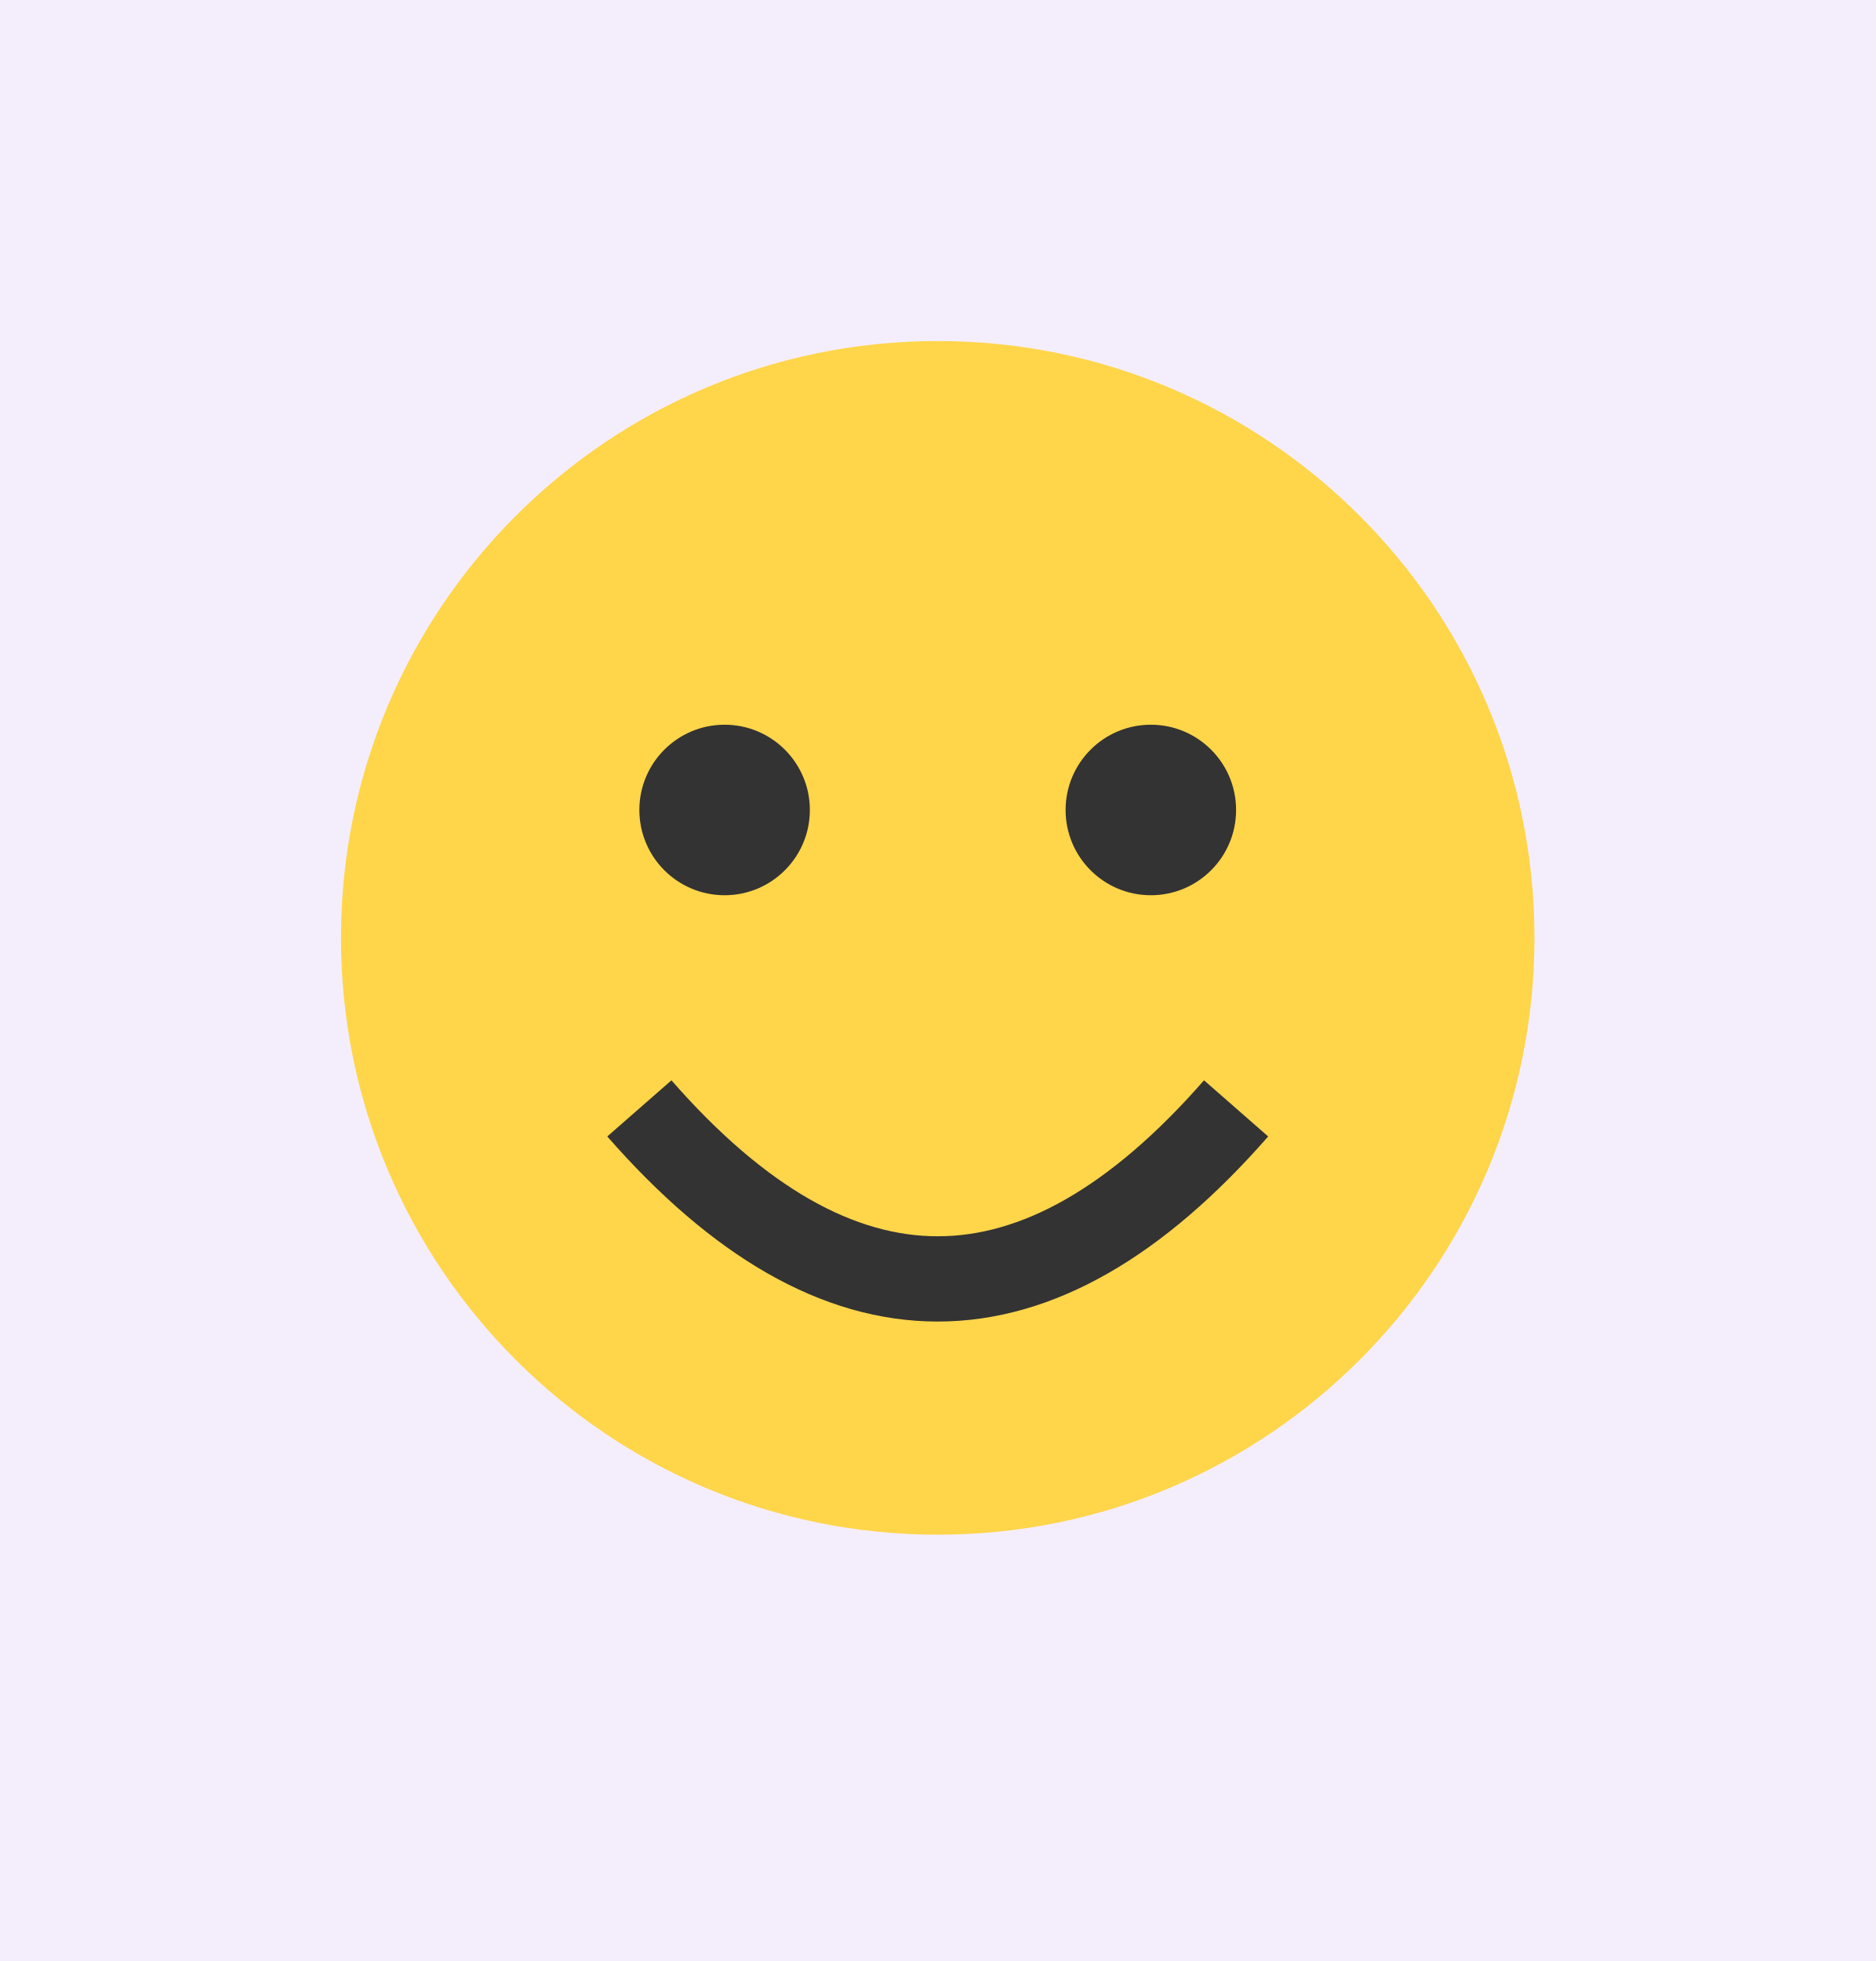
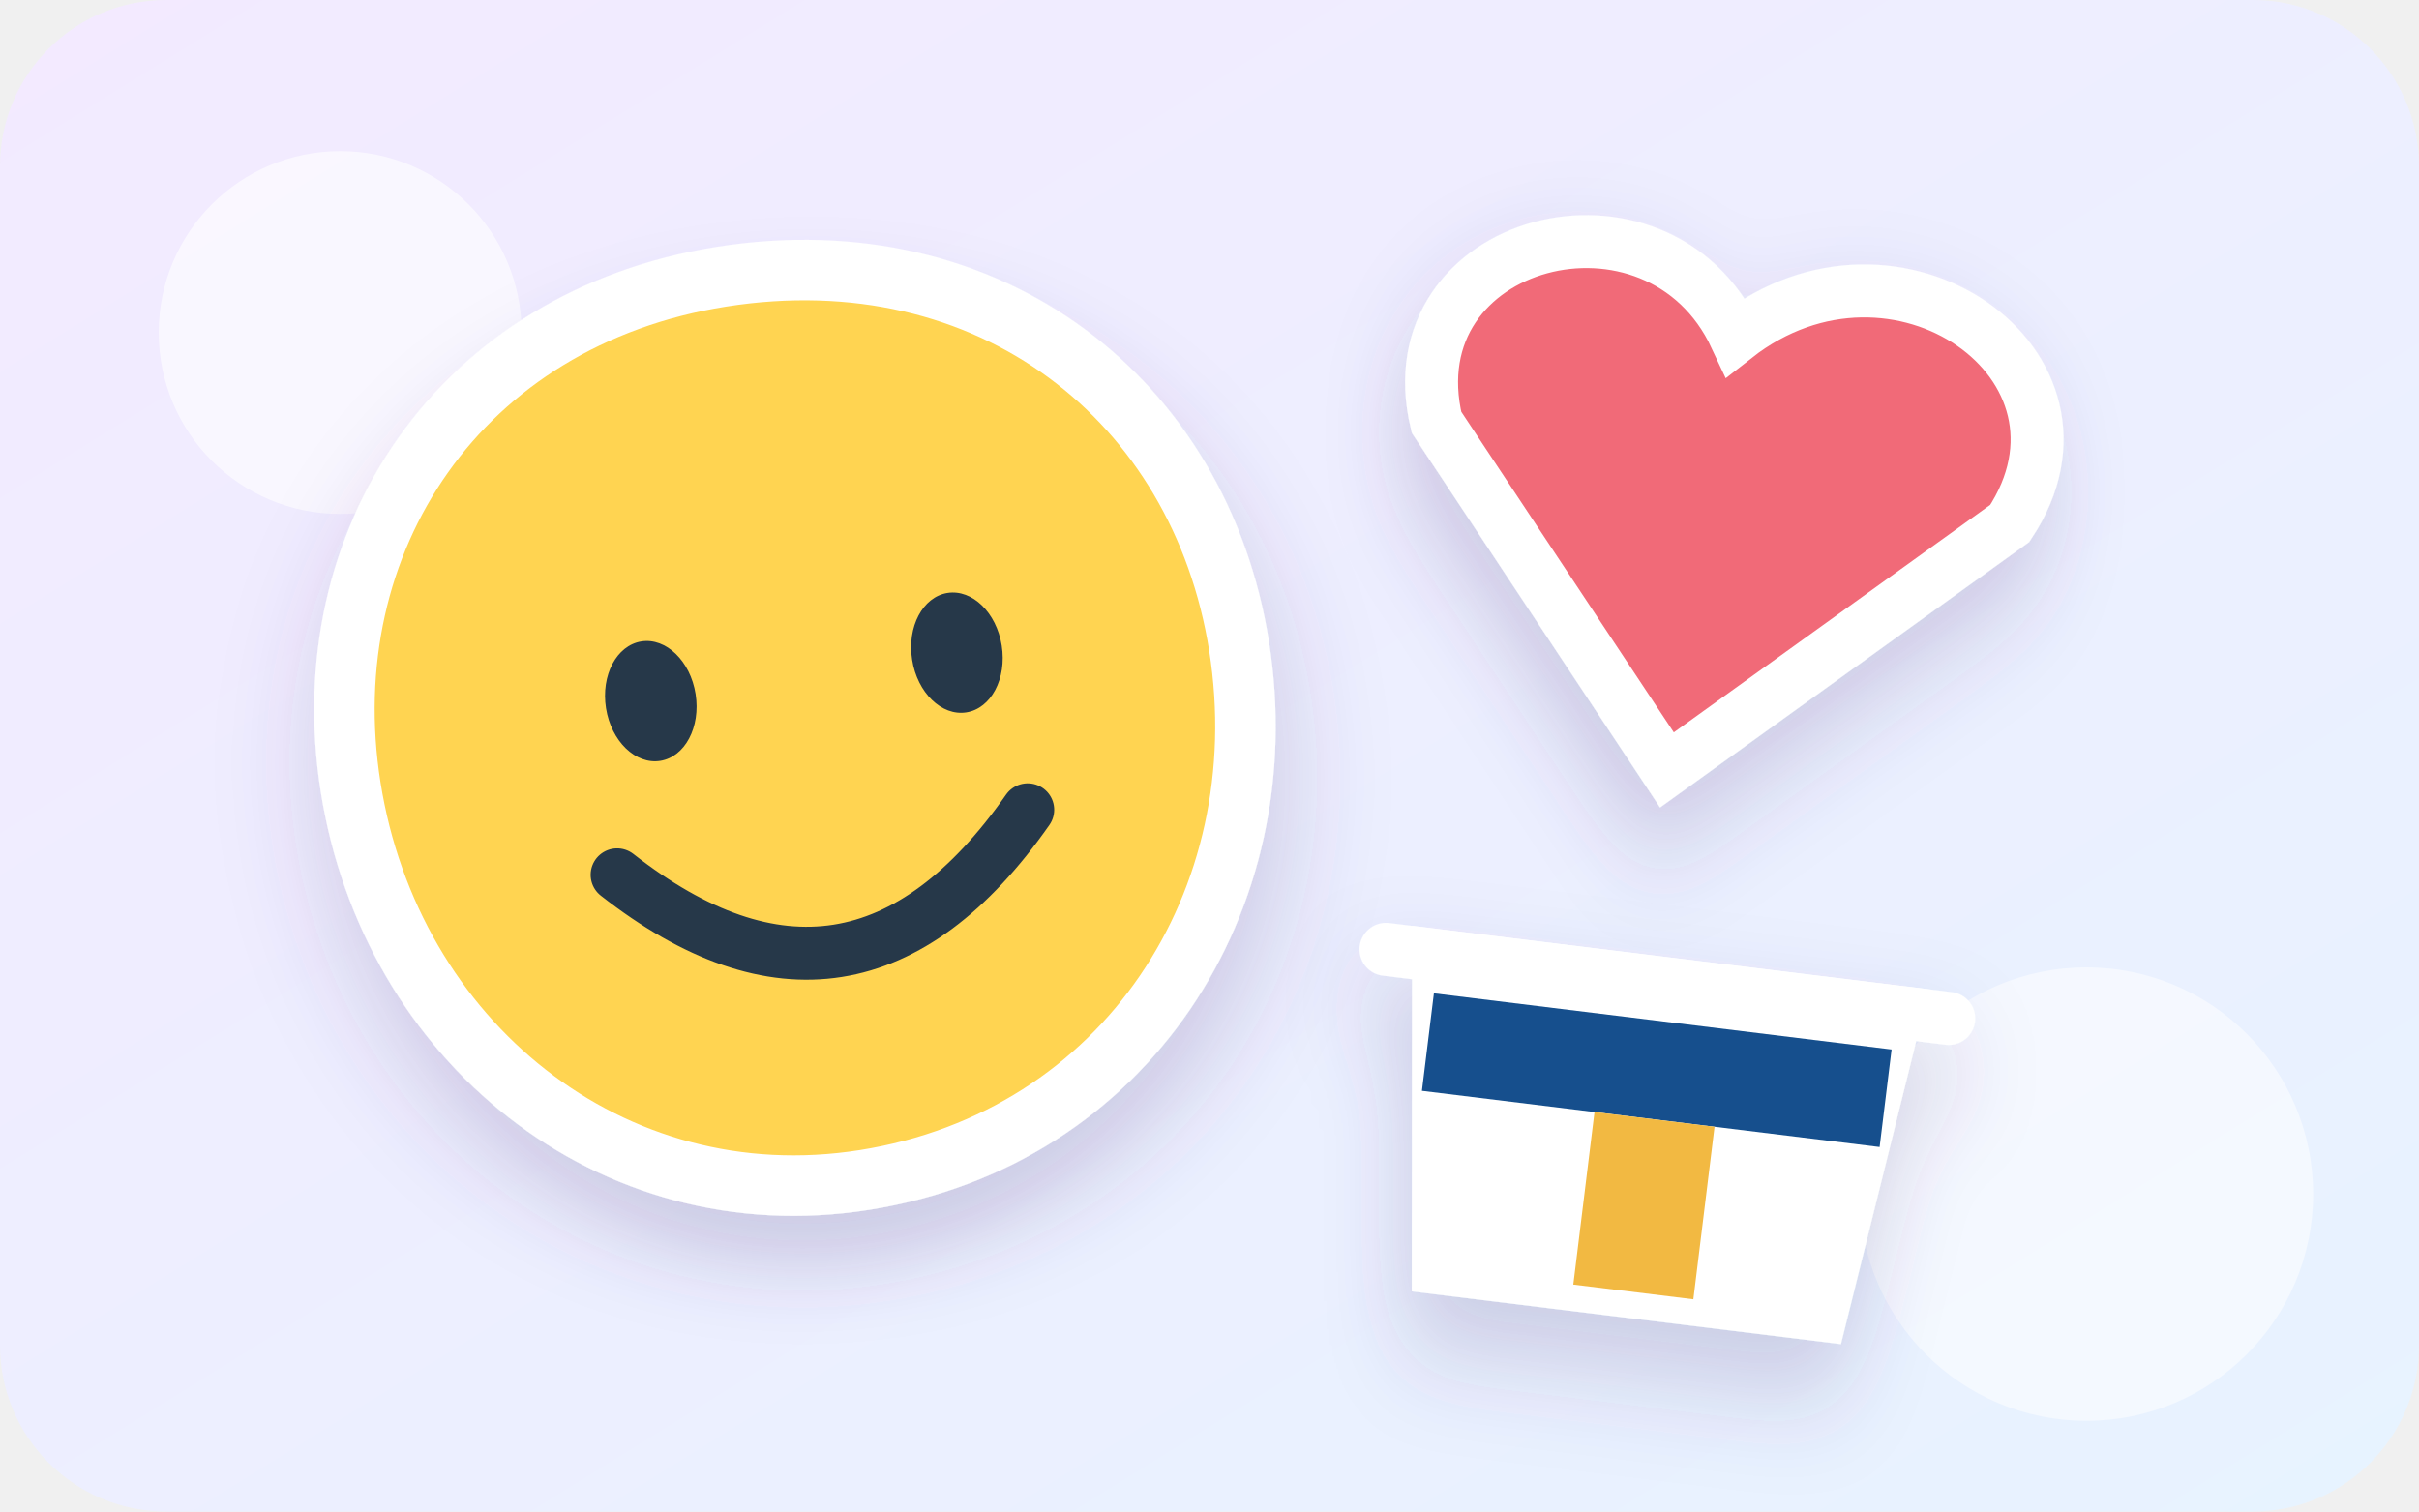
- <svg xmlns="http://www.w3.org/2000/svg" viewBox="0 0 44 46">
-   <rect width="44" height="46" fill="#f4eefc" />
-   <circle cx="22" cy="22" r="14" fill="#ffd54a" />
-   <circle cx="17" cy="19" r="2" fill="#333" />
-   <circle cx="27" cy="19" r="2" fill="#333" />
-   <path d="M15 26q7 8 14 0" stroke="#333" fill="none" stroke-width="2" />
+ <svg xmlns="http://www.w3.org/2000/svg" viewBox="0 0 320 200">
+   <defs>
+     <linearGradient id="bg" x2="1" y2="1">
+       <stop stop-color="#f3eaff" />
+       <stop offset="1" stop-color="#e7f3ff" />
+     </linearGradient>
+     <filter id="shadow" x="-.4" y="-.4" width="1.8" height="1.9">
+       <feDropShadow dx="0" dy="7" stdDeviation="6" flood-color="#4e3c78" flood-opacity=".2" />
+     </filter>
+   </defs>
+   <rect width="320" height="200" rx="22" fill="url(#bg)" />
+   <circle cx="45" cy="44" r="24" fill="#fff" opacity=".6" />
+   <circle cx="276" cy="158" r="30" fill="#fff" opacity=".5" />
+   <g filter="url(#shadow)" transform="rotate(-9 111 103)">
+     <path d="M106 35c36 0 60 26 60 59 0 34-25 62-60 62-34 0-59-28-59-62 0-33 24-59 59-59z" fill="#ffd451" stroke="#fff" stroke-width="8" />
+     <ellipse cx="88" cy="89" rx="6" ry="8" fill="#25384a" />
+     <ellipse cx="129" cy="89" rx="6" ry="8" fill="#25384a" />
+     <path d="M80 111q27 29 55 0" fill="none" stroke="#25384a" stroke-width="7" stroke-linecap="round" />
+   </g>
+   <g filter="url(#shadow)" transform="rotate(10 223 82)">
+     <path d="M223 44c-14-20-47-5-37 18l38 40 39-40c10-23-22-38-40-18z" fill="#f16b78" stroke="#fff" stroke-width="7" />
+   </g>
+   <g filter="url(#shadow)" transform="rotate(7 218 147)">
+     <path d="M188 130h61l-5 41h-51z" fill="#fff" stroke="#fff" stroke-width="7" />
+     <path d="M188 135h61v13h-61z" fill="#15508d" />
+     <path d="M211 148h16v23h-16z" fill="#f2b943" />
+     <path d="M181 130h75" stroke="#fff" stroke-width="7" stroke-linecap="round" />
+   </g>
</svg>
